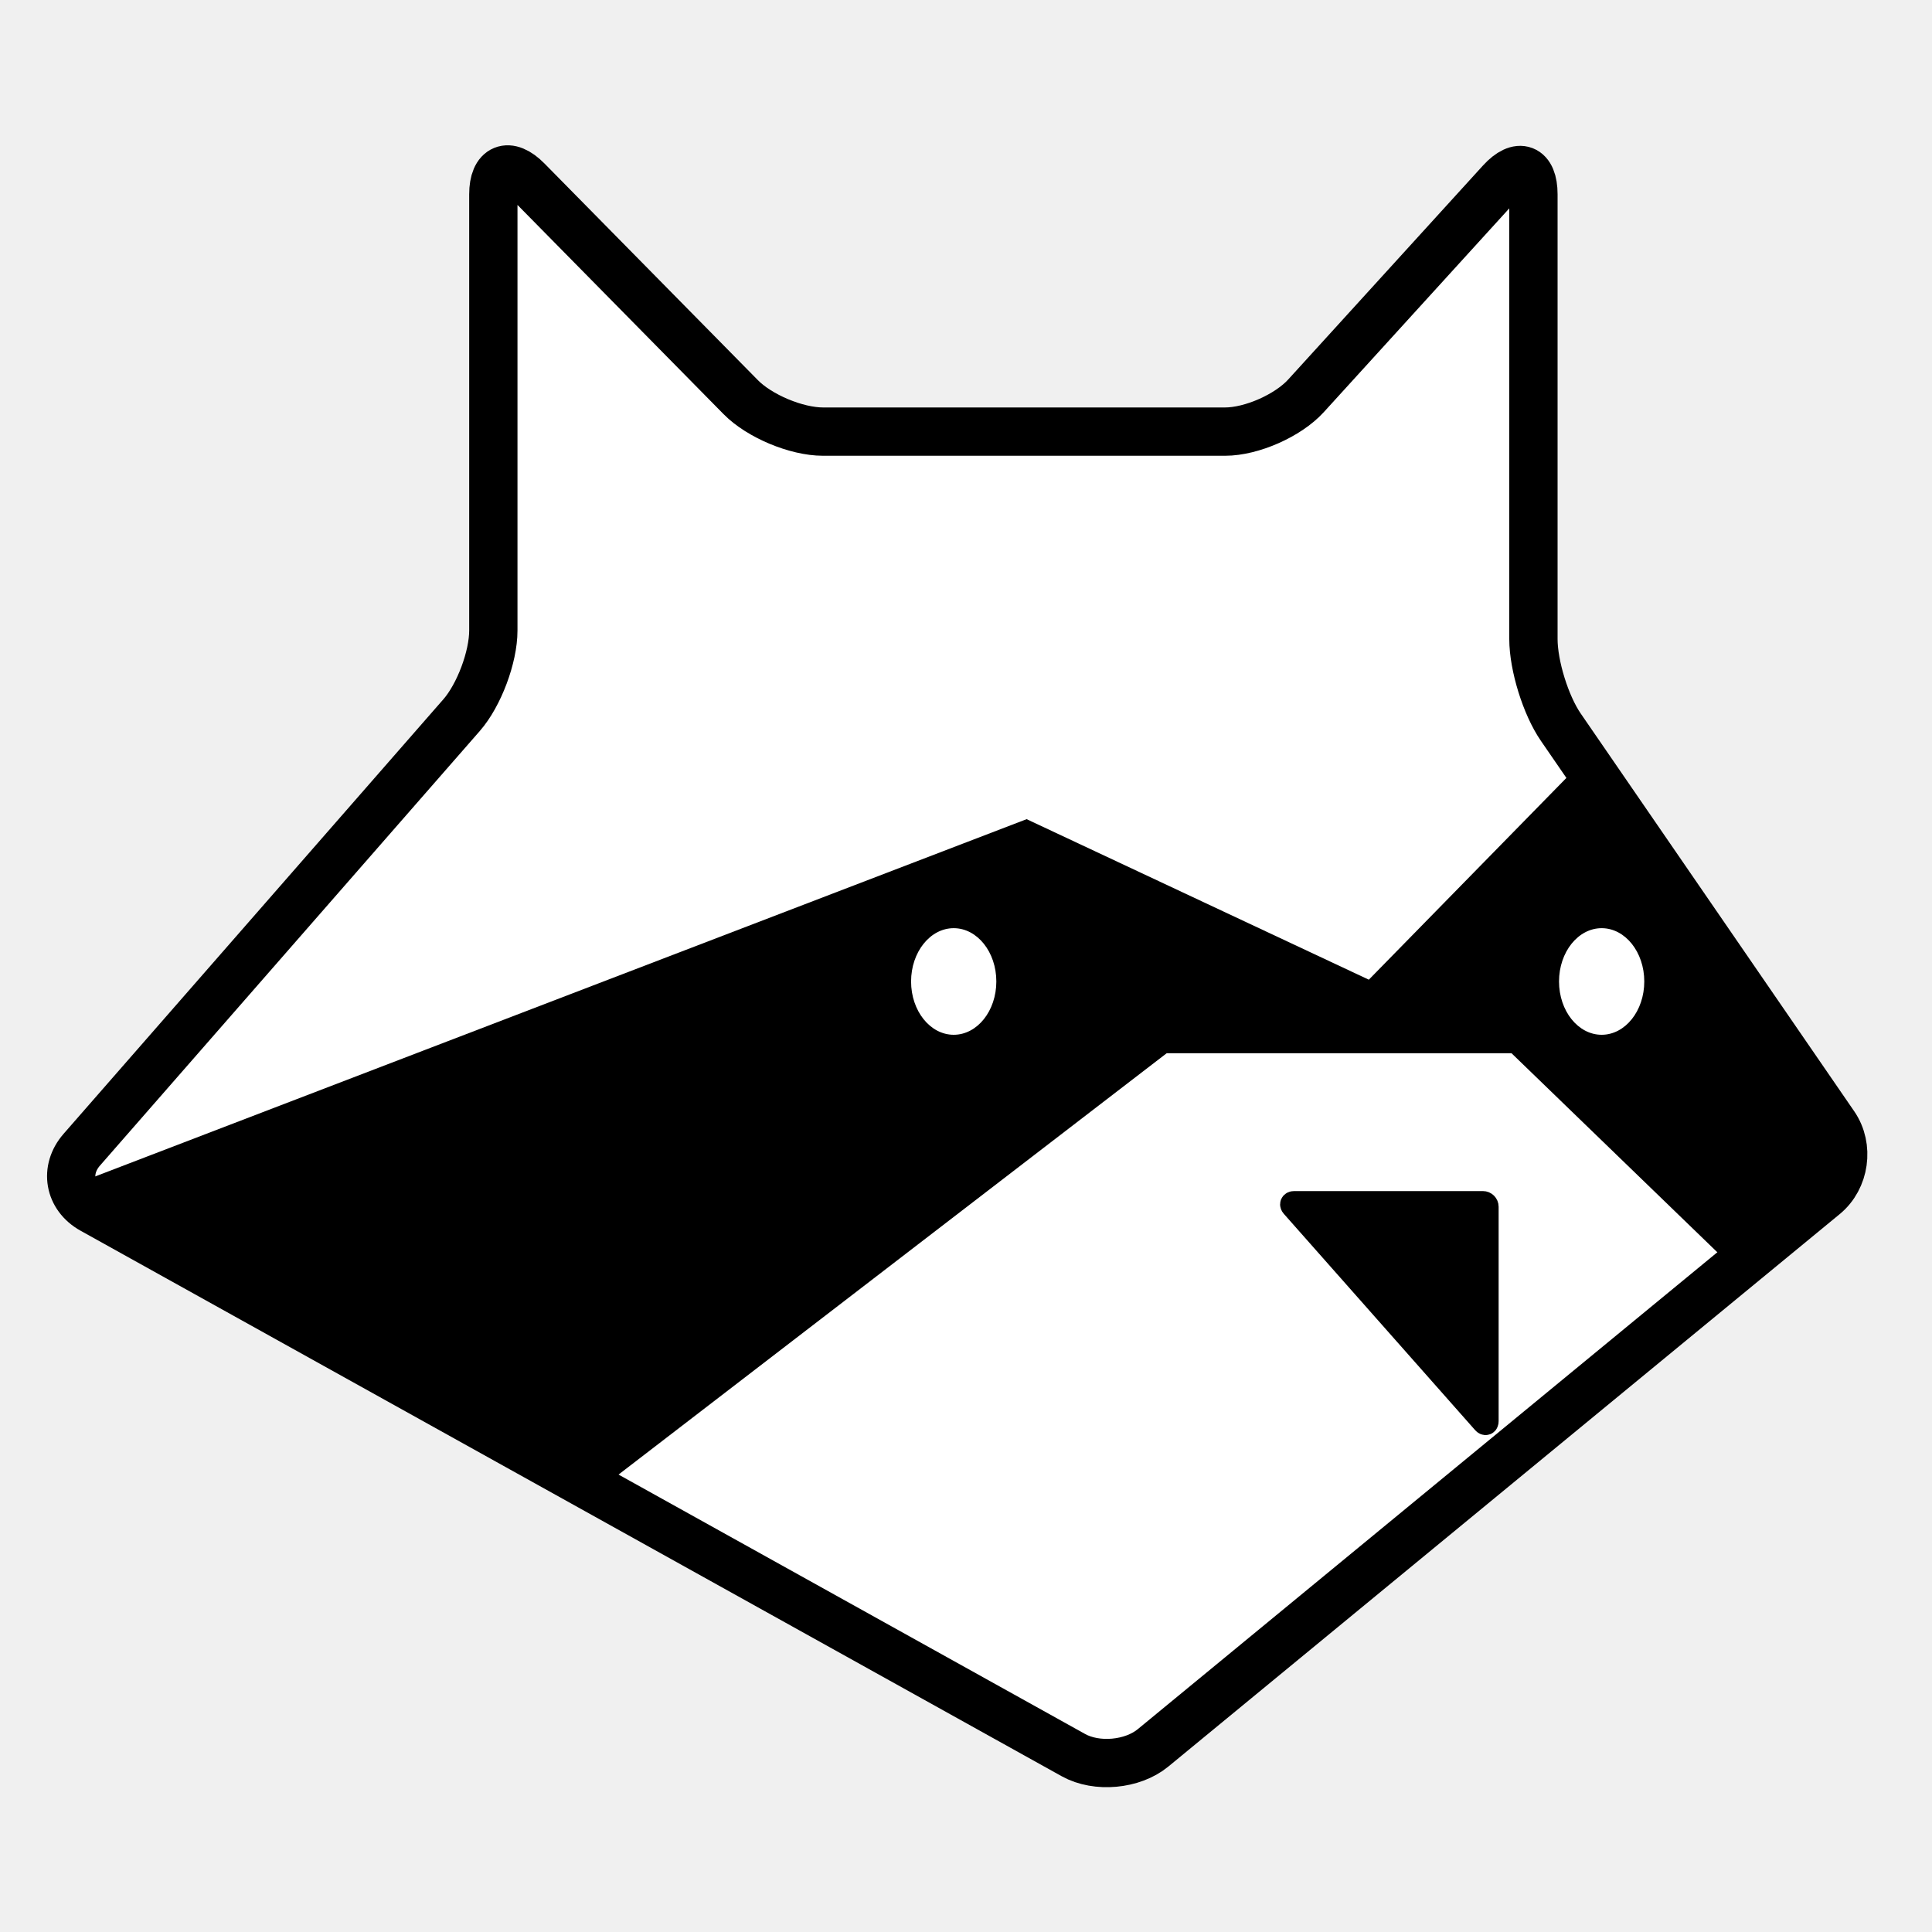
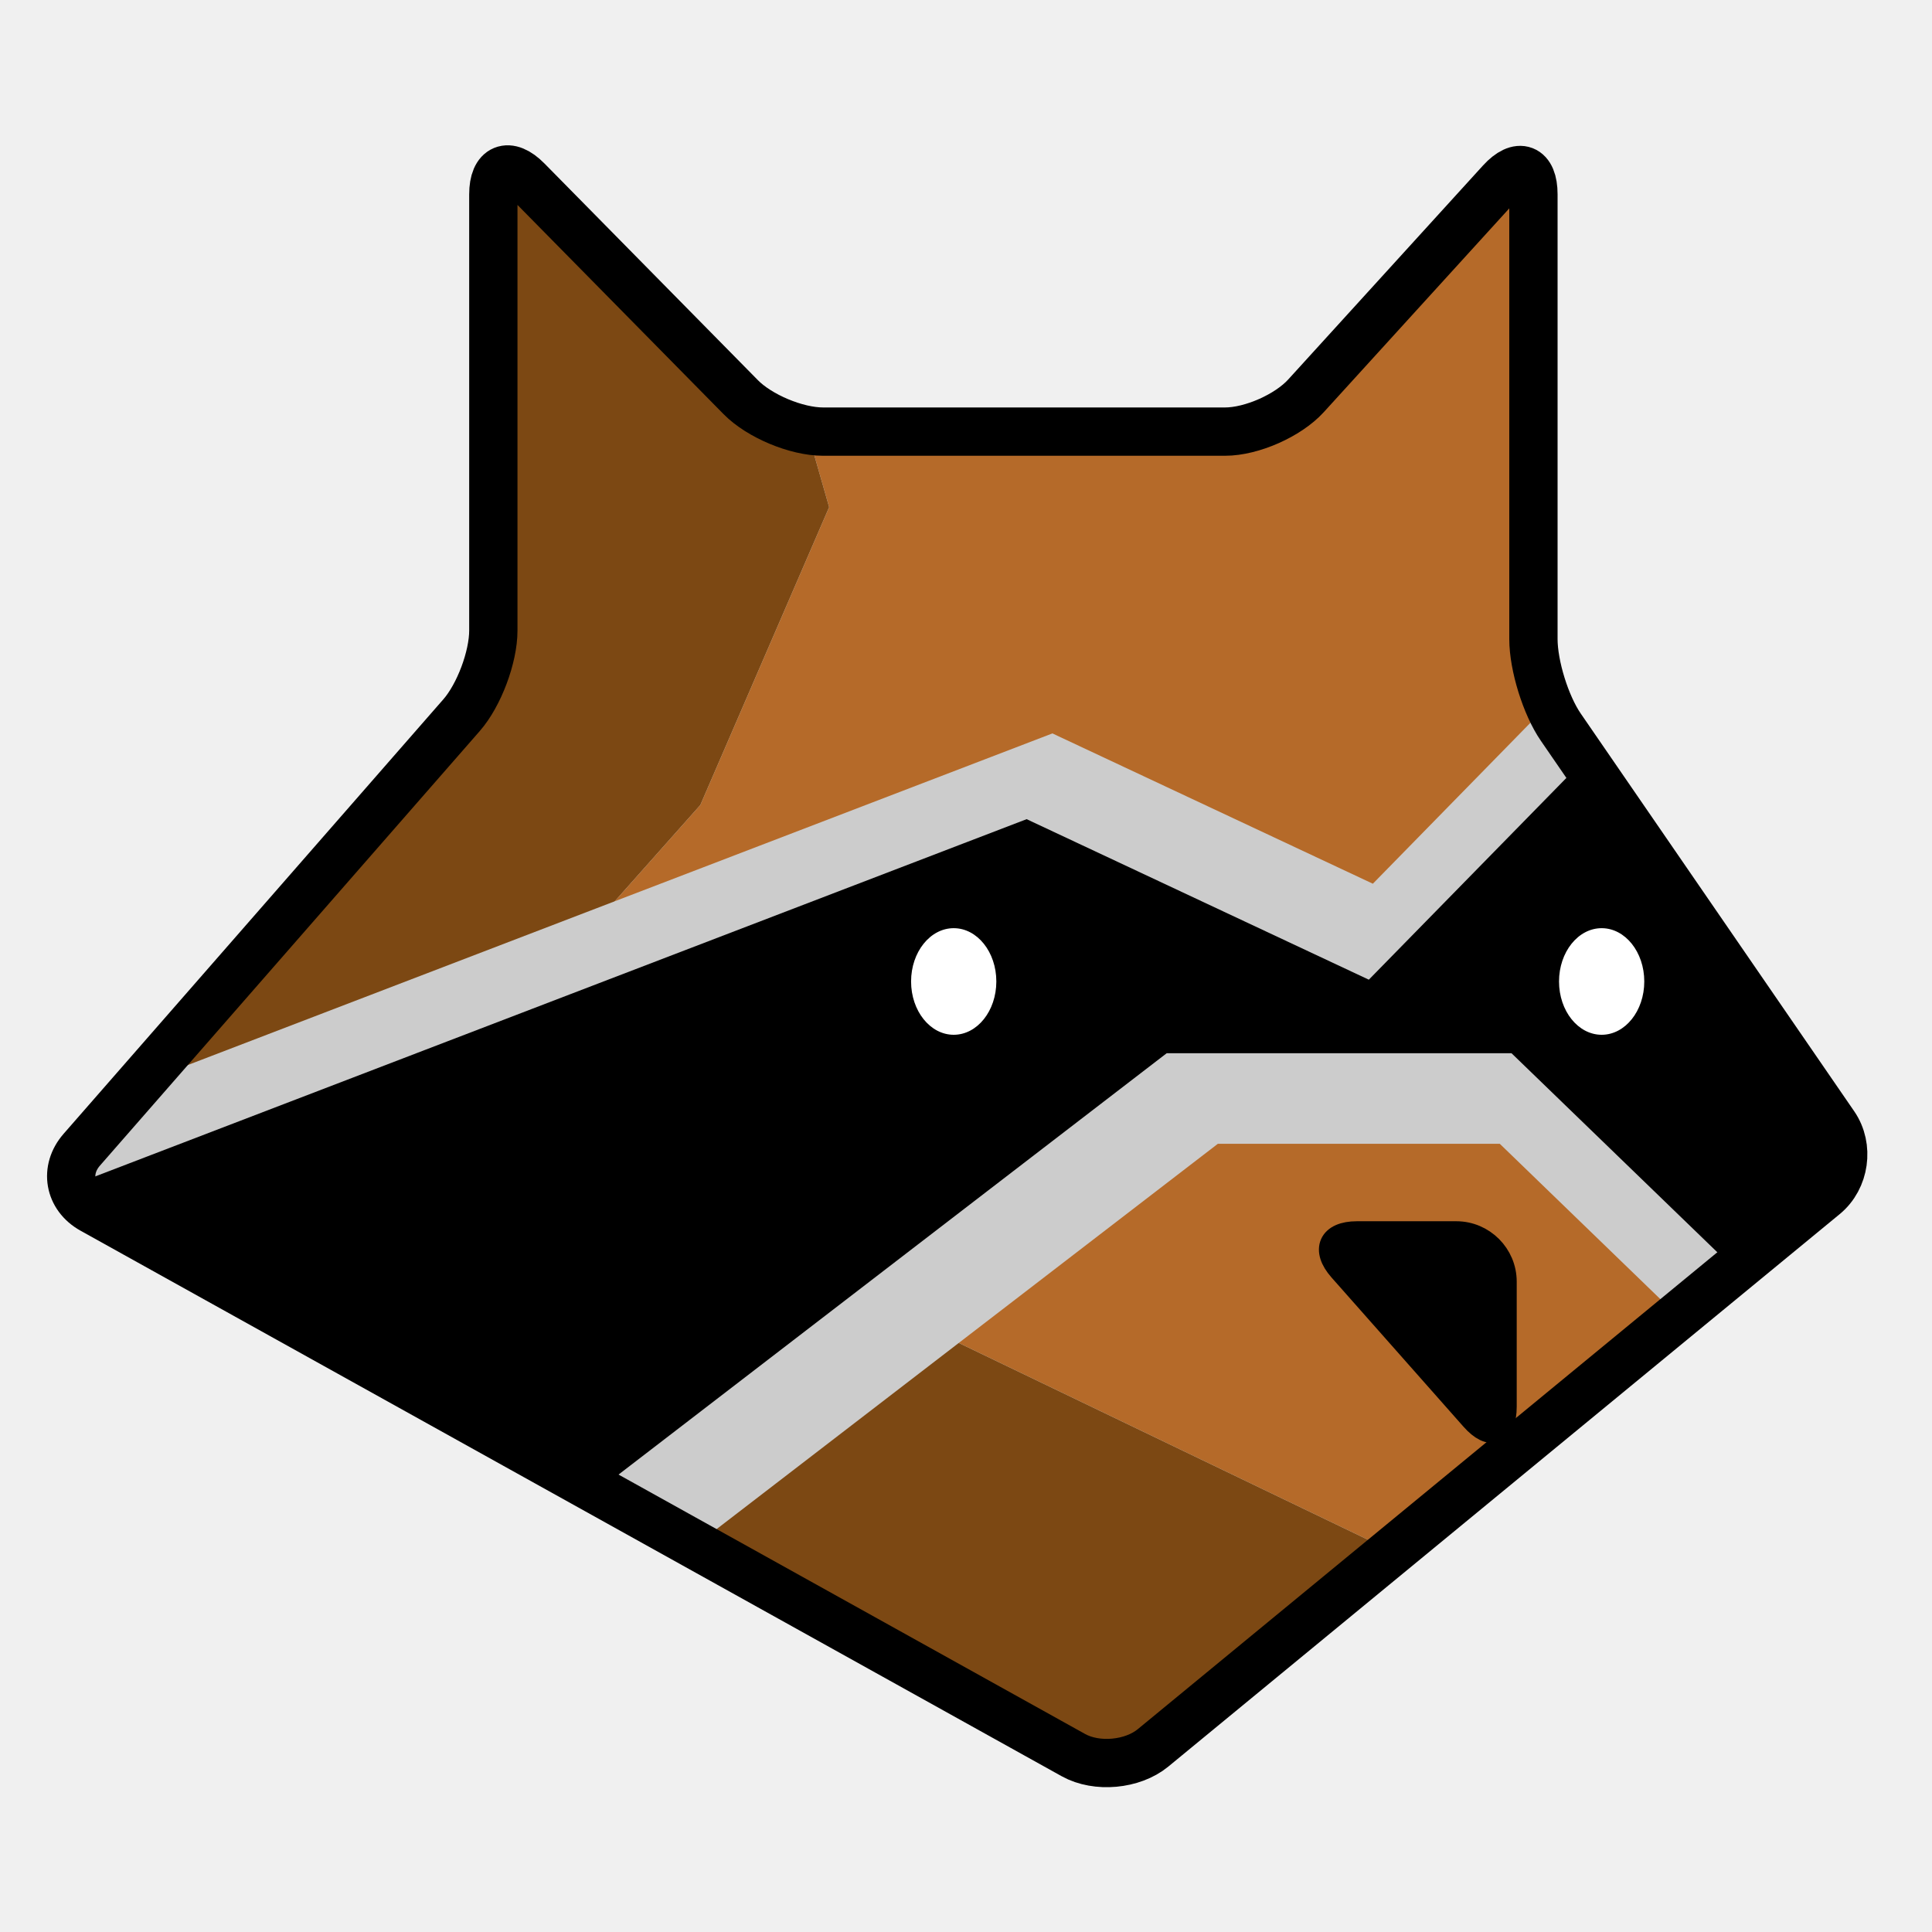
<svg xmlns="http://www.w3.org/2000/svg" version="1.1" id="Layer_1" x="0px" y="0px" width="80px" height="80px" viewBox="0 0 80 80" enable-background="new 0 0 80 80" xml:space="preserve">
  <g>
    <g>
-       <path fill="#FFFFFF" d="M21.831,7.47c-0.772-0.784-1.403-0.525-1.403,0.575v18.063c0,1.1-0.592,2.678-1.316,3.506L3.386,47.607    c-0.724,0.828-0.529,1.943,0.432,2.478L44.45,72.677c0.962,0.534,2.443,0.399,3.292-0.299l27.802-22.877    c0.849-0.698,1.034-2.012,0.411-2.919L64.629,30.11c-0.623-0.906-1.133-2.548-1.133-3.648V8.045c0-1.1-0.605-1.334-1.347-0.521    l-8.073,8.869c-0.741,0.813-2.247,1.479-3.347,1.479H34.077c-1.1,0-2.632-0.641-3.403-1.425L21.831,7.47z" />
-       <path fill="none" stroke="#000000" stroke-width="2" d="M21.831,7.47c-0.772-0.784-1.403-0.525-1.403,0.575v18.063    c0,1.1-0.592,2.678-1.316,3.506L3.386,47.607c-0.724,0.828-0.529,1.943,0.432,2.478L44.45,72.677    c0.962,0.534,2.443,0.399,3.292-0.299l27.802-22.877c0.849-0.698,1.034-2.012,0.411-2.919L64.629,30.11    c-0.623-0.906-1.133-2.548-1.133-3.648V8.045c0-1.1-0.605-1.334-1.347-0.521l-8.073,8.869c-0.741,0.813-2.247,1.479-3.347,1.479    H34.077c-1.1,0-2.632-0.641-3.403-1.425L21.831,7.47z" />
+       <path fill="#B56A29" d="M75.955,46.582L64.629,30.11c-0.623-0.906-1.133-2.548-1.133-3.648V8.045c0-1.1-0.605-1.334-1.347-0.521    l-8.073,8.869c-0.741,0.813-2.247,1.479-3.347,1.479H34.077c-0.206,0-0.429-0.029-0.658-0.07L34.333,21L29,33.333l-10.667,12    l39.304,18.902l17.906-14.734C76.393,48.803,76.578,47.489,75.955,46.582z" />
+       <path fill="#7C4813" d="M29,33.333L34.333,21l-0.914-3.199c-0.992-0.181-2.119-0.717-2.746-1.354L21.831,7.47    c-0.772-0.784-1.403-0.525-1.403,0.575v18.063c0,1.1-0.592,2.678-1.316,3.506L3.386,47.607c-0.724,0.828-0.529,1.943,0.432,2.478    L44.45,72.677c0.962,0.534,2.443,0.399,3.292-0.299l9.896-8.143L18.333,45.333L29,33.333z" />
    </g>
+     <polygon fill="#CCCCCC" points="62.103,47.362 70.043,55.043 77,48.375 64.482,28.794 56.847,36.593 43.578,30.369 7.51,44.203    3,49.363 29.011,63.825 50.429,47.362  " />
    <polygon stroke="#000000" points="3.835,49.29 42.491,34.463 56.789,41.17 65.085,32.698 76.559,47.879 72.223,52.234    62.791,43.112 48.14,43.112 24.487,61.293  " />
    <g>
-       <path d="M61.455,58.886c0.055,0.062,0.1,0.045,0.1-0.038V49.97c0-0.083-0.067-0.15-0.15-0.15h-7.818    c-0.083,0-0.105,0.051-0.051,0.112L61.455,58.886z" />
-       <path fill="none" stroke="#000000" d="M61.455,58.886c0.055,0.062,0.1,0.045,0.1-0.038V49.97c0-0.083-0.067-0.15-0.15-0.15h-7.818    c-0.083,0-0.105,0.051-0.051,0.112L61.455,58.886z" />
+       <path d="M60.979,58.75c0.729,0.824,1.325,0.598,1.325-0.502v-5.179c0-1.1-0.9-2-2-2h-4.119c-1.1,0-1.403,0.674-0.675,1.498    L60.979,58.75z" />
+       <path fill="none" stroke="#000000" d="M60.979,58.75c0.729,0.824,1.325,0.598,1.325-0.502v-5.179c0-1.1-0.9-2-2-2h-4.119    c-1.1,0-1.403,0.674-0.675,1.498L60.979,58.75z" />
    </g>
+     <polygon points="3.835,49.29 42.491,34.463 56.789,41.17 65.085,32.698 76.559,47.879 72.223,52.234 62.791,43.112 48.14,43.112    24.487,61.293  " />
    <ellipse fill="#FFFFFF" cx="39.491" cy="40.641" rx="1.765" ry="2.207" />
    <ellipse fill="#FFFFFF" cx="66.321" cy="40.641" rx="1.765" ry="2.207" />
  </g>
+   <path fill="none" stroke="#000000" stroke-width="2" d="M21.831,7.47c-0.772-0.784-1.403-0.525-1.403,0.575v18.063  c0,1.1-0.592,2.678-1.316,3.506L3.386,47.607c-0.724,0.828-0.529,1.943,0.432,2.478L44.45,72.677  c0.962,0.534,2.443,0.399,3.292-0.299l27.802-22.877c0.849-0.698,1.034-2.012,0.411-2.919L64.629,30.11  c-0.623-0.906-1.133-2.548-1.133-3.648V8.045c0-1.1-0.605-1.334-1.347-0.521l-8.073,8.869c-0.741,0.813-2.247,1.479-3.347,1.479  H34.077c-1.1,0-2.632-0.641-3.403-1.425L21.831,7.47z" />
</svg>
